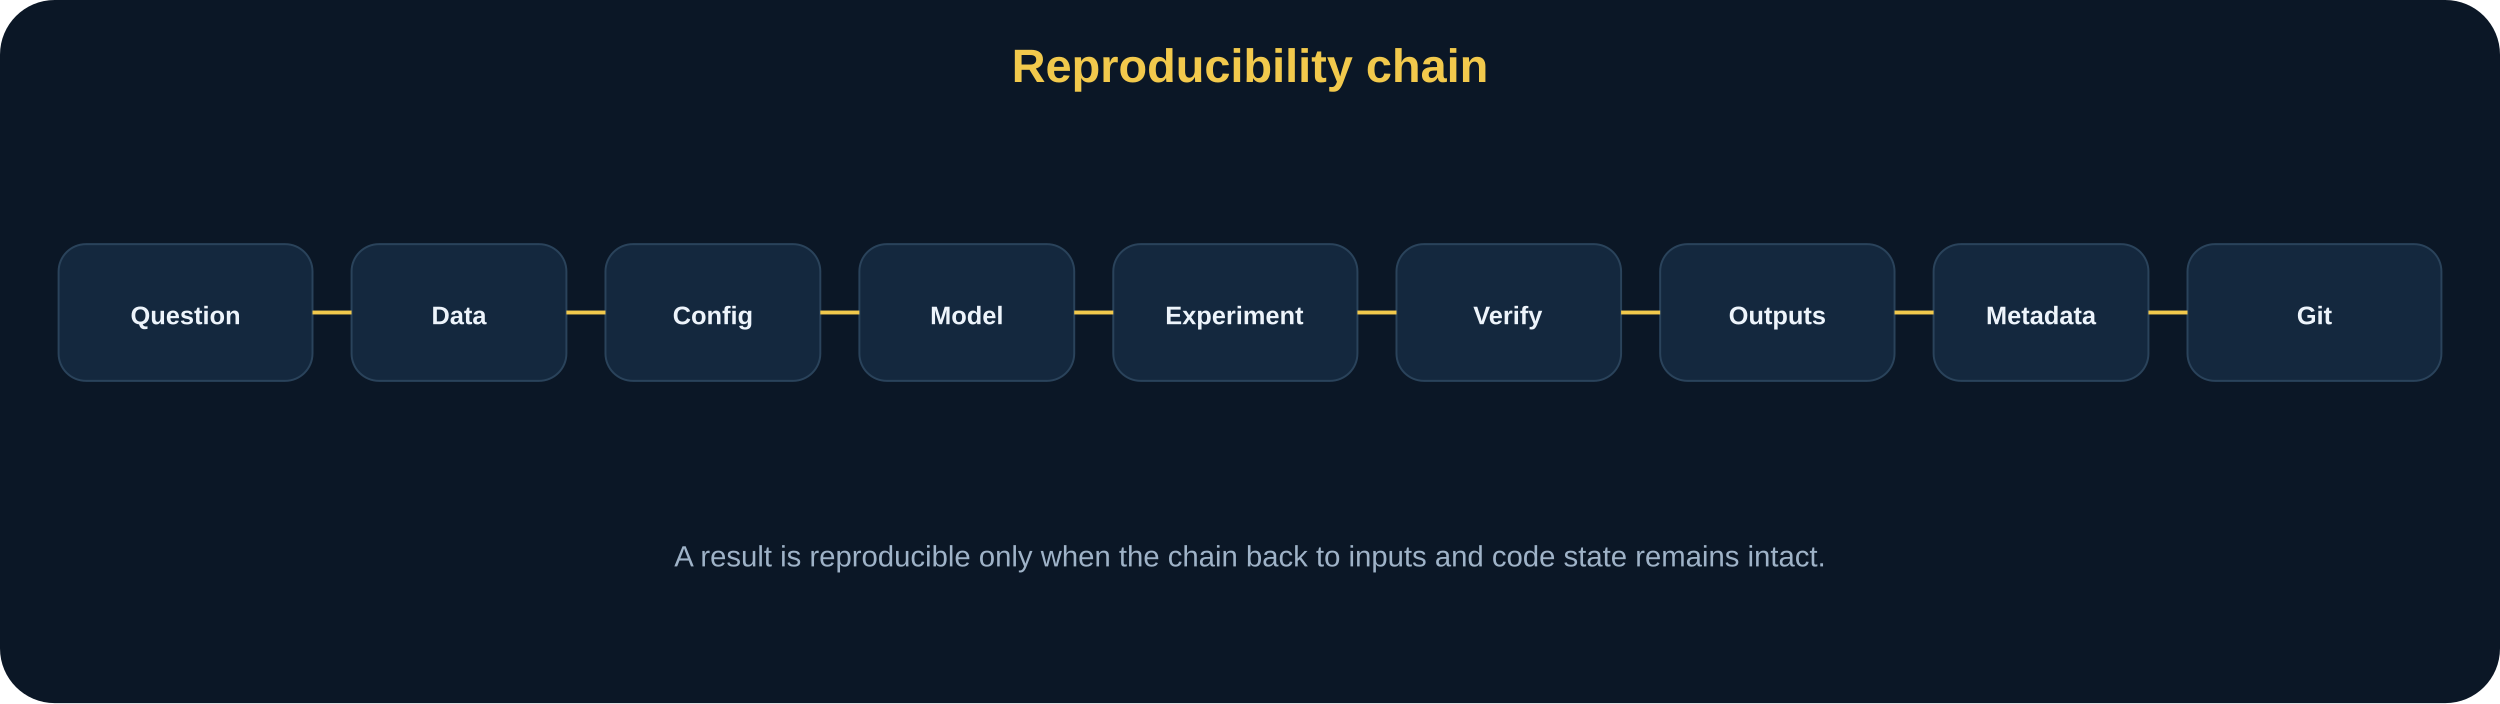
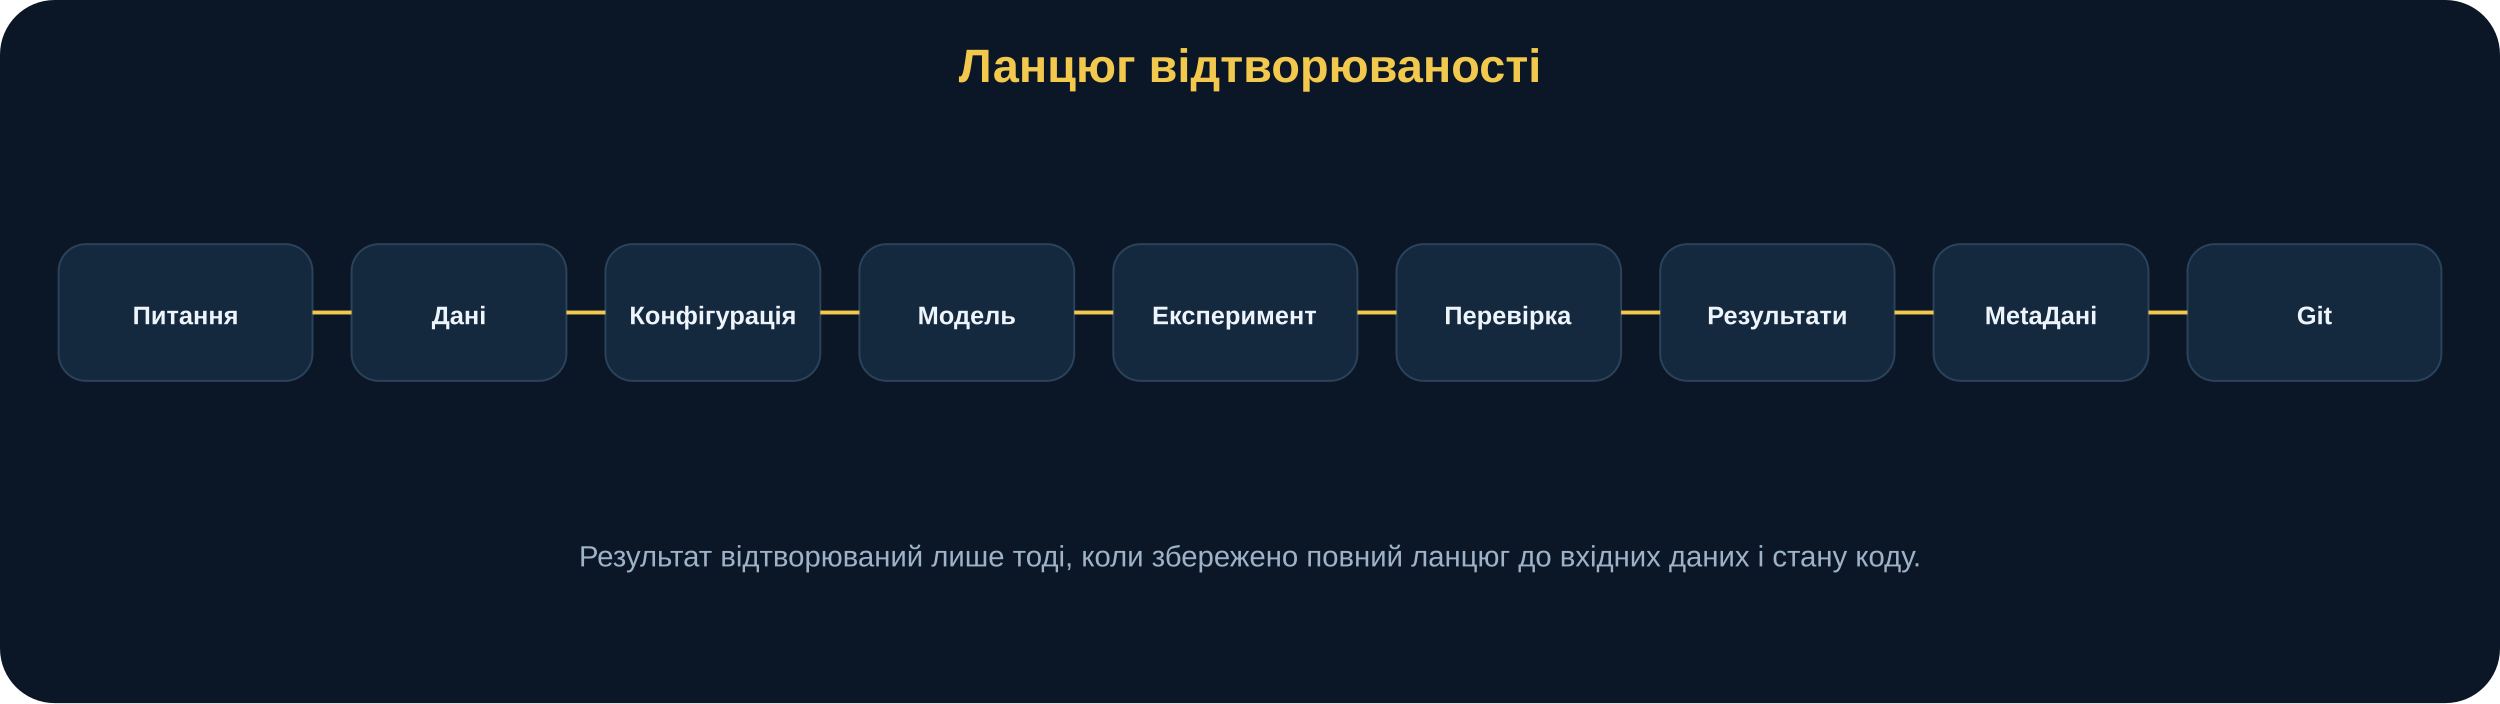
<svg xmlns="http://www.w3.org/2000/svg" viewBox="0 0 1280 360">
  <rect width="1280" height="360" rx="28" fill="#0b1726" />
  <g font-family="Arial,sans-serif">
-     <text x="640" y="42" text-anchor="middle" fill="#f2c94c" font-size="24" font-weight="700">Reproducibility chain</text>
+     <text x="640" y="42" text-anchor="middle" fill="#f2c94c" font-size="24" font-weight="700">Ланцюг відтворюваності</text>
    <g fill="#14283e" stroke="#2a435b">
      <rect x="30" y="125" width="130" height="70" rx="14" />
      <rect x="180" y="125" width="110" height="70" rx="14" />
      <rect x="310" y="125" width="110" height="70" rx="14" />
      <rect x="440" y="125" width="110" height="70" rx="14" />
      <rect x="570" y="125" width="125" height="70" rx="14" />
      <rect x="715" y="125" width="115" height="70" rx="14" />
      <rect x="850" y="125" width="120" height="70" rx="14" />
      <rect x="990" y="125" width="110" height="70" rx="14" />
      <rect x="1120" y="125" width="130" height="70" rx="14" />
    </g>
    <g fill="#edf4fb" text-anchor="middle" font-size="13" font-weight="700">
-       <text x="95" y="166">Question</text>
-       <text x="235" y="166">Data</text>
-       <text x="365" y="166">Config</text>
-       <text x="495" y="166">Model</text>
-       <text x="632" y="166">Experiment</text>
-       <text x="772" y="166">Verify</text>
-       <text x="910" y="166">Outputs</text>
-       <text x="1045" y="166">Metadata</text>
+       <text x="95" y="166">Питання</text>
+       <text x="235" y="166">Дані</text>
+       <text x="365" y="166">Конфігурація</text>
+       <text x="495" y="166">Модель</text>
+       <text x="632" y="166">Експеримент</text>
+       <text x="772" y="166">Перевірка</text>
+       <text x="910" y="166">Результати</text>
+       <text x="1045" y="166">MetaДані</text>
      <text x="1185" y="166">Git</text>
    </g>
    <g stroke="#f2c94c" stroke-width="2">
      <line x1="160" y1="160" x2="180" y2="160" />
      <line x1="290" y1="160" x2="310" y2="160" />
      <line x1="420" y1="160" x2="440" y2="160" />
      <line x1="550" y1="160" x2="570" y2="160" />
      <line x1="695" y1="160" x2="715" y2="160" />
      <line x1="830" y1="160" x2="850" y2="160" />
      <line x1="970" y1="160" x2="990" y2="160" />
      <line x1="1100" y1="160" x2="1120" y2="160" />
    </g>
-     <text x="640" y="290" text-anchor="middle" fill="#9fb3c8" font-size="15">A result is reproducible only when the chain back to inputs and code state remains intact.</text>
+     <text x="640" y="290" text-anchor="middle" fill="#9fb3c8" font-size="15">Результат відтворюваний лише тоді, коли збережено повний ланцюг до вхідних даних і стану коду.</text>
  </g>
</svg>
